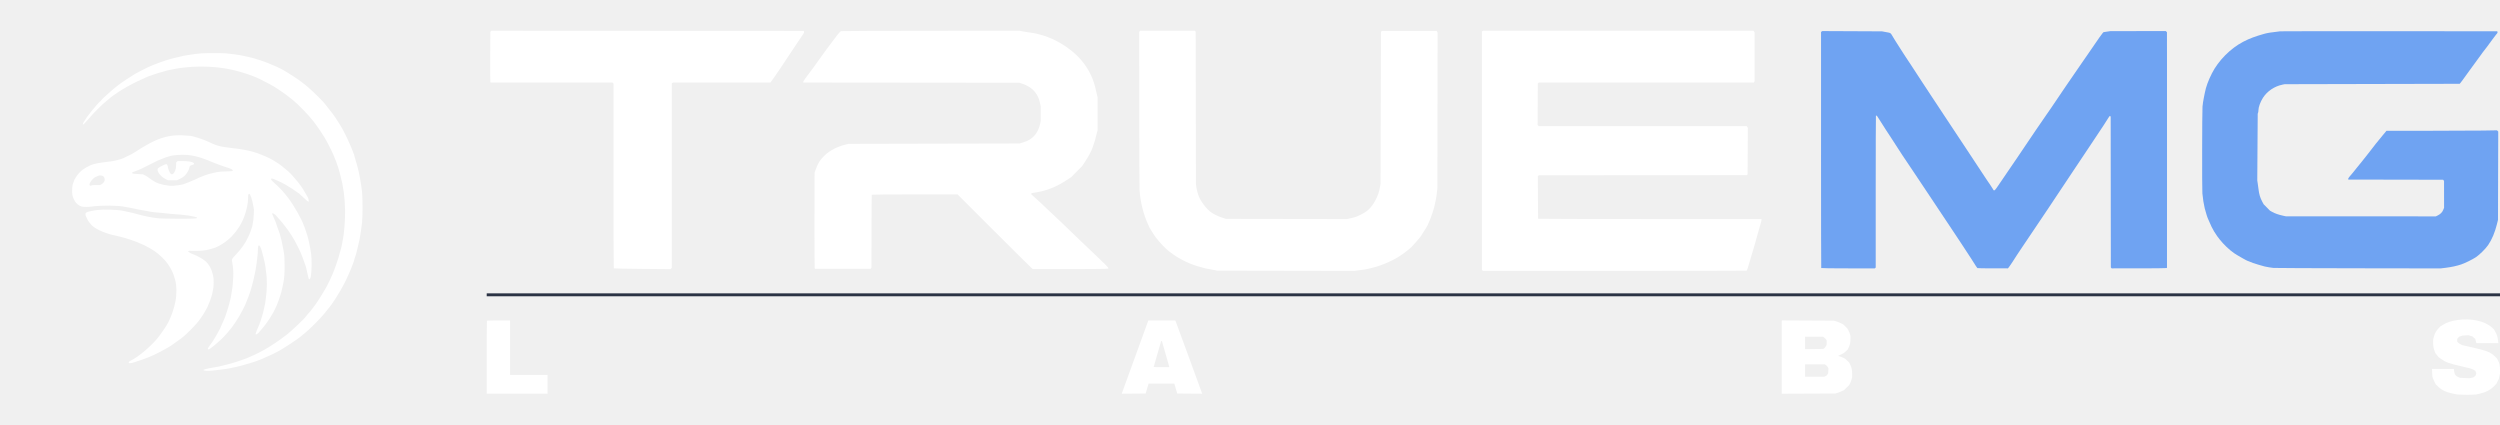
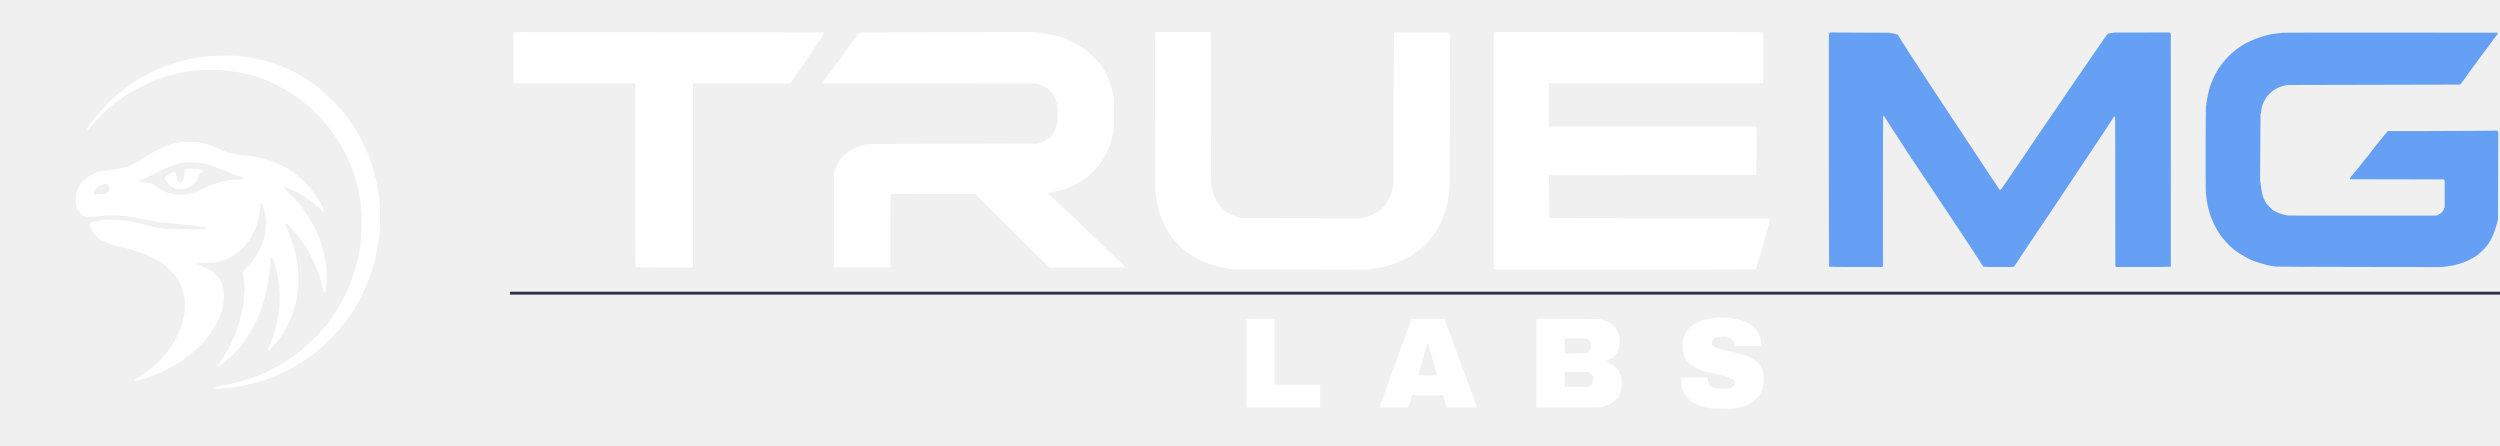
- <svg xmlns="http://www.w3.org/2000/svg" viewBox="0 0 6996 1188" role="img" aria-label="TrueMG Labs">
-   <g transform="scale(0.7424)">
+ <svg xmlns="http://www.w3.org/2000/svg" viewBox="0 0 7078 1260" role="img" aria-label="TrueMG Labs">
+   <g transform="scale(0.78735)">
    <g transform="translate(0,1600) scale(0.025,-0.025)" fill="#FFFFFF" stroke="none">
      <path d="M30400 55957 c-297 -16 -720 -59 -940 -94 -220 -35 -598 -91 -840 -124 -768 -105 -982 -149 -2060 -419 -187 -47 -520 -130 -740 -184 -821 -204 -2477 -801 -3440 -1242 -528 -241 -1624 -809 -2100 -1086 -590 -345 -2063 -1335 -2434 -1636 -184 -150 -429 -344 -546 -432 -225 -171 -418 -340 -1592 -1400 -171 -154 -354 -346 -408 -427 -53 -81 -151 -178 -217 -217 -65 -39 -332 -323 -591 -631 -260 -307 -536 -632 -615 -722 -79 -90 -204 -252 -278 -361 -74 -110 -192 -263 -262 -340 -114 -126 -263 -343 -696 -1013 -216 -334 -206 -561 14 -319 54 61 220 236 368 390 148 154 351 382 453 506 583 717 1913 2044 2524 2520 187 146 376 305 420 354 124 139 986 773 1403 1033 152 95 430 269 617 387 719 454 2073 1166 2860 1505 308 133 603 269 657 303 136 88 871 359 1323 488 209 60 422 131 472 159 51 28 280 93 509 144 229 52 529 139 668 194 138 54 485 138 771 186 286 48 664 121 840 162 176 41 500 94 720 119 220 24 553 61 740 82 1195 135 2877 157 4140 55 2107 -171 3829 -563 6000 -1368 547 -203 1543 -682 2440 -1172 805 -441 925 -512 1273 -757 172 -121 406 -279 520 -351 314 -199 918 -640 1261 -920 168 -138 414 -333 546 -433 671 -512 2476 -2380 3072 -3178 171 -230 399 -535 507 -678 203 -270 597 -862 1144 -1720 301 -472 1075 -1973 1331 -2582 244 -582 288 -689 440 -1078 157 -402 526 -1548 526 -1634 0 -25 63 -271 139 -546 425 -1525 659 -3281 692 -5200 24 -1413 -143 -3550 -352 -4500 -43 -198 -116 -563 -160 -812 -45 -249 -115 -537 -156 -640 -40 -103 -95 -296 -122 -428 -70 -351 -400 -1420 -556 -1800 -45 -110 -126 -335 -179 -500 -303 -935 -1266 -2951 -1690 -3540 -48 -66 -136 -217 -195 -335 -59 -118 -223 -384 -363 -590 -141 -206 -291 -442 -333 -525 -80 -157 -865 -1223 -1119 -1521 -80 -93 -265 -302 -411 -463 -146 -160 -293 -345 -327 -409 -114 -218 -2195 -2185 -2830 -2676 -482 -373 -1297 -962 -1638 -1185 -187 -123 -392 -257 -455 -299 -933 -620 -1772 -1089 -2765 -1547 -1211 -558 -1273 -583 -2220 -892 -165 -54 -462 -153 -659 -220 -404 -137 -1597 -460 -1841 -499 -88 -14 -268 -60 -400 -101 -132 -42 -497 -113 -811 -159 -315 -46 -711 -117 -880 -159 -170 -41 -410 -95 -534 -119 -231 -46 -397 -133 -347 -183 95 -94 798 -124 1312 -56 165 22 480 57 700 78 872 82 1752 214 2260 340 209 52 470 107 580 122 229 33 1212 293 1670 443 170 56 494 152 720 213 225 62 554 167 730 234 812 310 1131 440 1222 499 54 35 216 108 361 162 314 117 1446 662 1757 846 121 71 355 207 520 301 366 210 1934 1241 2396 1576 184 134 481 371 660 526 178 155 414 350 524 433 303 227 1686 1577 2220 2165 530 584 702 788 1026 1220 124 165 288 365 363 445 76 80 195 237 265 348 69 111 214 324 322 474 107 150 267 390 356 533 591 958 912 1505 1022 1741 70 149 190 374 268 501 77 128 192 355 255 505 63 150 272 615 464 1033 191 418 388 895 437 1060 48 165 128 376 176 469 47 93 114 299 147 457 34 159 105 389 159 511 54 123 134 394 178 603 44 209 133 578 197 820 205 766 368 1607 466 2396 53 420 127 980 164 1244 103 719 104 3773 2 4678 -40 351 -80 651 -89 666 -10 15 -53 304 -97 642 -44 338 -123 794 -176 1014 -53 220 -110 499 -126 620 -35 263 -450 1784 -595 2180 -56 154 -103 326 -103 383 -1 57 -46 192 -102 300 -55 108 -130 296 -165 417 -36 121 -106 301 -157 400 -51 99 -137 297 -190 440 -127 339 -665 1495 -792 1700 -54 88 -134 241 -177 340 -180 415 -1143 1960 -1598 2567 -399 531 -784 1023 -1271 1625 -285 353 -1603 1669 -2131 2128 -215 187 -483 422 -594 522 -112 101 -303 252 -424 337 -121 85 -274 203 -340 262 -268 241 -2259 1538 -2760 1799 -154 81 -352 185 -440 232 -251 134 -937 448 -980 448 -21 0 -151 53 -289 119 -523 248 -1616 649 -2243 823 -194 54 -383 113 -420 133 -38 19 -212 65 -388 103 -176 37 -574 130 -885 205 -311 75 -689 154 -840 175 -151 22 -572 84 -935 139 -363 54 -912 118 -1220 141 -624 46 -2827 46 -3660 -1z" />
      <path d="M26520 43595 c-1503 -101 -2804 -534 -4460 -1485 -714 -409 -983 -571 -1100 -661 -55 -43 -163 -110 -240 -149 -77 -40 -201 -119 -276 -176 -252 -192 -912 -540 -1832 -966 -362 -168 -1371 -434 -1832 -483 -220 -24 -849 -105 -1397 -181 -1084 -151 -1615 -302 -2108 -598 -124 -75 -244 -136 -267 -136 -23 0 -123 -62 -222 -138 -99 -75 -243 -170 -319 -210 -194 -101 -835 -791 -958 -1032 -57 -110 -148 -261 -204 -335 -55 -74 -113 -191 -127 -260 -15 -69 -77 -242 -139 -385 -93 -215 -119 -350 -150 -780 -62 -878 26 -1314 388 -1935 234 -401 636 -717 1052 -828 273 -73 1001 -73 1501 0 1439 208 4011 182 5050 -52 99 -22 459 -87 800 -145 341 -57 728 -138 860 -179 132 -41 510 -114 840 -162 330 -47 780 -129 1000 -181 220 -51 607 -113 860 -136 253 -24 865 -80 1360 -124 495 -45 981 -98 1080 -118 99 -20 306 -37 460 -38 354 -3 1780 -140 2269 -220 561 -91 1231 -246 1282 -297 107 -107 -50 -145 -708 -168 -1005 -37 -4364 -9 -5019 41 -919 71 -2277 343 -3524 706 -295 86 -642 164 -1920 435 -801 170 -2892 235 -3833 119 -689 -85 -1433 -246 -1627 -352 -142 -77 -161 -105 -172 -254 -7 -100 14 -219 54 -296 36 -70 115 -247 175 -392 132 -321 525 -849 832 -1119 668 -585 2172 -1205 3551 -1464 184 -34 412 -90 507 -124 95 -34 263 -78 373 -99 481 -89 2334 -717 2607 -883 70 -43 250 -120 400 -172 244 -83 464 -195 1313 -665 764 -423 1614 -1125 2248 -1858 531 -613 1106 -1620 1268 -2220 39 -143 124 -429 189 -636 240 -761 257 -2233 37 -3317 -217 -1075 -632 -2255 -1116 -3173 -229 -434 -819 -1321 -1340 -2014 -1001 -1331 -3082 -3113 -4317 -3698 -201 -95 -291 -207 -251 -311 40 -104 505 -42 935 126 201 79 390 143 420 143 30 0 161 38 291 85 130 47 425 153 656 235 1057 378 1752 700 3120 1446 773 421 1073 619 2200 1450 708 522 898 688 1617 1407 888 889 1167 1215 1709 1992 459 658 952 1543 1074 1925 28 88 87 232 131 320 162 320 426 1184 487 1588 34 226 81 482 105 568 24 86 47 446 51 800 5 574 -6 700 -108 1164 -196 892 -591 1610 -1163 2111 -348 305 -1330 854 -1763 986 -288 88 -828 392 -822 463 7 83 242 104 886 80 867 -32 1816 58 2336 222 198 62 469 141 603 175 749 190 2014 1010 2759 1788 834 871 1481 1889 1872 2948 371 1003 586 2015 587 2767 0 510 43 700 159 700 169 0 460 -829 623 -1780 l107 -620 -22 -660 c-20 -592 -86 -1119 -231 -1831 -41 -202 -387 -1161 -474 -1316 -22 -40 -93 -192 -157 -337 -367 -838 -1079 -1848 -1882 -2673 -599 -615 -608 -633 -509 -1135 146 -744 192 -1447 147 -2272 -48 -871 -109 -1582 -139 -1632 -12 -18 -67 -361 -124 -762 -56 -401 -146 -867 -198 -1036 -53 -168 -107 -378 -122 -466 -14 -88 -78 -322 -141 -520 -64 -198 -160 -504 -214 -680 -152 -499 -411 -1216 -459 -1274 -24 -29 -90 -177 -147 -329 -57 -152 -145 -349 -195 -437 -51 -88 -122 -250 -158 -360 -36 -110 -119 -281 -185 -380 -66 -99 -120 -197 -120 -218 0 -20 -72 -160 -160 -310 -88 -149 -235 -402 -327 -562 -315 -549 -487 -810 -761 -1157 -516 -654 -501 -911 32 -556 404 269 1699 1403 2036 1782 132 149 367 412 523 584 778 860 1696 2237 2305 3457 131 264 289 579 351 700 62 121 141 322 177 448 36 125 128 358 204 519 77 160 140 315 140 345 0 29 52 183 115 341 392 980 975 3467 1107 4727 32 308 86 767 118 1020 33 253 61 649 62 880 5 962 253 961 558 -3 94 -296 211 -735 261 -977 49 -242 135 -611 191 -820 55 -209 121 -587 145 -840 25 -253 62 -559 82 -680 172 -1013 156 -2619 -38 -3940 -42 -286 -88 -619 -102 -740 -14 -121 -76 -427 -137 -680 -61 -253 -150 -622 -197 -820 -127 -538 -590 -1900 -721 -2122 -39 -66 -146 -312 -238 -546 -153 -393 -176 -552 -79 -552 54 0 393 237 393 275 0 17 149 195 331 395 955 1050 1835 2420 2383 3710 337 792 716 1965 832 2574 36 190 109 535 161 766 162 707 225 1653 199 3000 -22 1204 -30 1285 -245 2420 -174 915 -259 1298 -325 1453 -34 81 -78 246 -98 366 -20 121 -90 346 -154 500 -65 155 -172 452 -238 661 -219 697 -371 1096 -590 1549 -225 468 -255 587 -158 625 60 23 542 -311 542 -375 0 -18 167 -210 371 -426 204 -216 424 -465 490 -553 65 -88 227 -295 361 -460 806 -1000 1475 -2061 2055 -3260 159 -330 307 -633 329 -674 87 -161 473 -1149 536 -1371 37 -129 117 -352 179 -495 130 -300 330 -1063 443 -1694 78 -431 162 -666 238 -666 74 0 192 250 233 495 136 809 151 2549 29 3405 -164 1155 -478 2567 -677 3046 -53 129 -120 333 -147 454 -28 121 -91 301 -140 400 -49 99 -112 252 -139 340 -263 842 -1447 2937 -2313 4092 -647 863 -1321 1593 -2113 2292 -380 335 -559 564 -507 649 35 57 368 -4 513 -94 72 -44 234 -116 359 -159 125 -43 285 -113 354 -156 69 -43 225 -117 346 -164 193 -76 779 -416 1600 -929 143 -89 368 -246 500 -349 132 -103 324 -236 427 -295 103 -59 226 -156 273 -217 47 -60 209 -209 361 -330 151 -121 341 -298 423 -393 147 -172 412 -367 500 -367 65 0 11 374 -86 593 -41 95 -200 374 -352 620 -152 246 -308 510 -346 587 -75 150 -584 868 -818 1153 -619 756 -1136 1324 -1463 1607 -910 786 -1306 1090 -1806 1385 -172 102 -385 235 -473 295 -208 143 -717 397 -1153 577 -191 79 -504 209 -697 289 -192 80 -485 187 -650 238 -165 50 -453 139 -640 196 -545 168 -1843 407 -2580 476 -374 34 -869 97 -1100 139 -231 41 -582 94 -780 116 -361 41 -1191 293 -1520 460 -595 303 -1597 706 -2220 892 -828 248 -1011 292 -1227 295 -114 1 -339 19 -500 39 -451 57 -1085 72 -1593 38z m1750 -2955 c603 -47 1755 -303 2219 -493 182 -75 385 -148 451 -164 66 -15 237 -80 380 -143 809 -358 2387 -945 3079 -1146 331 -96 539 -198 665 -324 l62 -61 -65 -65 c-53 -53 -213 -68 -952 -89 -973 -28 -1196 -54 -1970 -230 -915 -207 -1807 -533 -2759 -1007 -349 -173 -1455 -617 -1800 -722 -198 -60 -1095 -189 -1477 -212 -768 -46 -2093 236 -2671 568 -510 292 -675 400 -952 621 -165 132 -444 309 -620 393 l-320 152 -722 36 c-406 19 -761 55 -810 82 -106 56 -115 157 -18 191 39 13 178 68 310 123 132 55 384 151 560 213 176 62 653 285 1060 495 407 211 947 483 1200 605 253 122 559 273 680 335 121 62 328 144 460 181 132 37 313 110 402 161 90 52 307 131 483 176 176 45 382 108 458 139 375 156 1784 254 2667 185z m-12741 -3188 c84 -49 157 -141 206 -259 153 -369 -11 -726 -452 -985 l-183 -108 -600 0 c-407 0 -628 -16 -687 -50 -118 -67 -232 -63 -294 11 -172 208 461 1091 900 1255 118 44 284 119 368 165 187 103 540 89 742 -29z" />
      <path d="M26687 39620 l-119 -100 -18 -470 c-17 -409 -36 -512 -147 -790 -197 -494 -466 -674 -672 -450 -159 174 -361 642 -408 950 -51 326 -114 458 -237 490 -131 34 -1056 -420 -1251 -615 -316 -316 318 -1235 1125 -1629 l379 -186 681 3 680 2 425 205 c315 151 495 269 691 452 333 312 649 831 725 1190 68 324 93 351 426 450 314 94 364 159 230 301 -178 190 -840 297 -1832 297 l-559 0 -119 -100z" />
    </g>
  </g>
-   <g transform="translate(1362,82)">
+   <g transform="translate(1444,87)">
    <g transform="translate(0,681) scale(0.025,-0.025)" stroke="none">
      <g fill="#FFFFFF">
        <path d="M465 27020 l-58 -59 -15 -2770 c-8 -1524 0 -2802 18 -2841 l33 -70 6816 0 6815 0 61 -61 61 -61 -3 -10322 c-2 -5867 12 -10336 32 -10355 19 -18 1457 -45 3195 -61 l3160 -28 70 77 70 78 0 10325 0 10325 77 42 78 41 5439 0 5440 0 86 110 c125 160 843 1198 1065 1538 295 455 724 1099 1709 2569 l910 1356 -12 104 -12 103 -17488 9 -17488 9 -59 -58z" />
        <path d="M39653 27037 c-49 -18 -221 -200 -384 -405 -458 -576 -1855 -2468 -2161 -2925 -179 -268 -743 -1037 -1416 -1929 -166 -221 -278 -407 -266 -440 l22 -57 12086 -12 12086 -12 278 -88 c640 -203 1152 -536 1485 -965 307 -395 445 -712 569 -1304 l66 -320 0 -800 0 -800 -66 -300 c-181 -812 -569 -1408 -1152 -1768 -273 -168 -352 -202 -789 -341 l-351 -111 -9580 -21 -9580 -22 -300 -72 c-898 -215 -1753 -647 -2317 -1169 -555 -514 -833 -960 -1109 -1776 l-74 -220 -9 -5315 c-6 -2923 5 -5341 24 -5374 l33 -60 3113 -1 3113 0 48 65 47 66 6 4063 c3 2235 15 4080 27 4100 13 21 2011 36 4813 36 l4790 0 4138 -4134 c2275 -2274 4176 -4155 4224 -4180 l88 -46 3836 0 c2110 0 4003 12 4207 26 l369 26 19 50 c22 57 -449 537 -1427 1453 -693 648 -3219 3069 -3680 3525 -144 143 -513 492 -821 776 -307 284 -765 716 -1018 960 -460 444 -678 647 -1334 1239 l-350 316 13 64 12 65 180 30 c98 16 287 47 419 68 1108 179 2211 624 3280 1324 l560 366 620 626 620 626 263 400 c457 695 732 1203 890 1648 218 612 370 1114 408 1352 14 88 56 250 92 360 l67 200 0 1860 0 1860 -67 280 c-37 154 -105 451 -152 660 -425 1916 -1544 3522 -3281 4711 -1373 939 -2719 1447 -4380 1652 -176 22 -437 66 -580 99 l-260 59 -9960 -6 c-5478 -3 -9999 -20 -10047 -38z" />
        <path d="M73081 27003 l-41 -78 3 -8632 c2 -4748 18 -8831 36 -9073 101 -1383 432 -2698 970 -3860 66 -143 137 -296 156 -340 20 -44 107 -188 194 -320 88 -132 189 -294 225 -360 209 -379 985 -1283 1459 -1702 967 -852 2219 -1538 3517 -1926 650 -194 1101 -302 1480 -354 165 -23 381 -62 480 -87 l180 -46 7678 -14 7679 -14 341 41 c875 105 996 127 1782 328 1078 274 2363 850 3164 1418 90 64 252 177 360 252 187 130 549 429 780 644 172 160 902 995 1009 1154 55 80 204 315 333 521 129 206 275 440 325 520 50 80 106 181 125 225 20 44 83 188 142 320 184 414 294 707 421 1120 67 220 148 481 179 580 32 99 77 306 101 460 24 154 62 337 84 406 22 69 70 384 107 700 l66 574 11 8700 12 8700 -51 100 -50 100 -3067 0 -3067 0 -52 -52 -52 -52 -24 -8508 -24 -8508 -44 -260 c-110 -664 -270 -1122 -588 -1684 -416 -734 -817 -1122 -1520 -1473 -547 -273 -643 -308 -1159 -424 l-449 -100 -6776 10 -6776 11 -200 71 c-110 39 -290 99 -400 133 -249 78 -763 334 -1012 503 -573 388 -1285 1345 -1482 1993 -23 77 -72 239 -109 360 -36 121 -85 364 -108 540 l-41 320 -14 8515 -13 8515 -45 55 -46 55 -3073 0 -3074 0 -42 -77z" />
        <path d="M111470 27037 l-70 -41 0 -13357 0 -13356 77 -42 78 -41 14699 0 c8085 0 14727 11 14761 23 73 29 147 254 589 1797 45 154 107 361 140 460 63 190 147 481 240 830 105 394 171 630 288 1030 333 1138 450 1584 428 1620 l-25 40 -12447 1 c-6847 0 -12469 14 -12496 31 l-47 30 -13 2367 -12 2367 52 52 52 52 11644 8 11643 7 44 44 44 44 13 2601 14 2601 -64 97 -64 98 -11636 0 -11636 0 -65 65 -65 65 9 2319 10 2320 55 55 56 56 12035 0 12036 0 42 77 41 78 0 2733 0 2734 -61 88 -61 87 -15129 1 -15129 0 -70 -41z" />
      </g>
-       <g fill="#6FA3F2">
+       <g fill="#65A0F5">
        <path d="M149428 26991 l-69 -51 0 -13193 c0 -7256 10 -13210 23 -13230 14 -22 1228 -37 3012 -37 l2990 0 48 48 48 48 0 8485 c0 4667 11 8496 24 8510 51 51 137 -27 250 -225 101 -177 300 -490 866 -1360 66 -102 354 -541 640 -976 286 -435 601 -923 700 -1084 99 -162 321 -503 493 -760 172 -256 505 -753 740 -1103 235 -350 445 -663 467 -695 22 -31 510 -762 1084 -1623 574 -861 1170 -1754 1324 -1985 154 -231 405 -609 558 -840 153 -231 503 -754 776 -1163 274 -408 516 -772 538 -808 22 -36 195 -296 384 -577 189 -282 556 -836 816 -1232 1081 -1646 1205 -1838 1541 -2380 75 -121 155 -233 178 -249 22 -17 800 -30 1727 -30 l1686 -1 119 135 c65 75 217 295 338 490 237 384 977 1507 1354 2055 228 331 2457 3644 2617 3889 44 67 699 1051 1456 2187 757 1135 1423 2135 1480 2222 180 274 1884 2825 1961 2936 156 223 1269 1899 1393 2098 72 114 250 393 396 620 l265 412 64 -13 65 -12 10 -8456 10 -8455 45 -54 45 -54 3045 1 c1675 0 3068 15 3097 33 l52 33 3 9997 c2 5498 1 11430 -2 13183 l-5 3187 -64 64 -64 64 -3106 -3 -3106 -4 -378 -57 -379 -56 -90 -91 c-86 -86 -510 -688 -1208 -1715 -174 -255 -384 -561 -468 -680 -84 -119 -276 -396 -427 -616 -151 -220 -458 -665 -682 -990 -1061 -1535 -1504 -2184 -2993 -4392 -102 -151 -291 -424 -420 -606 -395 -558 -1826 -2658 -2692 -3952 -243 -363 -534 -795 -646 -960 -362 -533 -933 -1370 -1216 -1780 -151 -220 -481 -706 -734 -1080 -645 -958 -666 -976 -803 -710 -42 83 -173 285 -290 450 -117 165 -304 439 -414 609 -110 170 -319 485 -464 700 -262 388 -699 1050 -1710 2591 -288 440 -580 881 -649 980 -69 99 -254 378 -411 620 -158 242 -361 548 -451 680 -281 410 -2516 3790 -2639 3990 -64 104 -235 365 -380 580 -145 214 -333 498 -417 630 -84 132 -354 546 -599 920 -245 374 -615 940 -823 1259 -207 318 -435 660 -505 760 -71 99 -211 316 -313 481 -101 165 -291 462 -420 660 -130 198 -296 457 -368 575 -72 117 -167 271 -211 341 -44 69 -139 228 -212 352 -169 288 -192 306 -474 358 -129 23 -333 61 -454 84 l-220 41 -3341 16 -3341 15 -70 -51z" />
        <path d="M200748 27015 c-12 -12 -199 -36 -415 -54 -432 -34 -1041 -135 -1353 -224 -1056 -300 -1666 -529 -2360 -890 -1428 -741 -2792 -2118 -3512 -3547 -409 -812 -663 -1509 -787 -2160 -25 -132 -70 -357 -100 -500 -79 -379 -135 -742 -162 -1060 -43 -494 -55 -9253 -14 -9700 56 -610 149 -1204 259 -1660 102 -419 325 -1132 377 -1200 16 -22 80 -166 140 -320 130 -331 384 -846 530 -1076 305 -481 394 -610 605 -874 491 -615 1084 -1182 1642 -1570 290 -202 1442 -860 1505 -860 28 0 101 -26 164 -59 200 -104 621 -251 1093 -383 253 -70 546 -153 651 -184 105 -31 330 -75 500 -97 170 -23 390 -53 489 -68 99 -14 4347 -33 9440 -40 l9260 -14 540 64 c656 78 1322 222 1791 386 457 161 1227 540 1629 803 397 259 1101 959 1378 1369 420 622 746 1395 972 2303 l125 500 14 4945 15 4946 -71 71 -71 71 -1581 -27 c-870 -14 -3652 -26 -6184 -26 l-4603 0 -358 -430 c-730 -878 -909 -1102 -1673 -2099 -240 -314 -558 -715 -706 -891 -148 -176 -383 -466 -523 -644 -337 -431 -699 -871 -887 -1081 -88 -98 -148 -202 -140 -243 l14 -72 5305 -10 5304 -10 53 -64 53 -63 2 -1507 2 -1506 -91 -224 c-110 -274 -304 -474 -603 -623 l-226 -113 -8400 4 -8400 4 -320 70 c-469 102 -882 246 -1179 409 l-261 145 -360 364 -361 364 -139 260 c-255 475 -361 834 -439 1480 -25 209 -65 499 -88 643 l-43 264 25 3744 25 3744 40 105 c22 58 40 190 41 293 1 337 223 944 505 1380 483 748 1297 1294 2194 1474 l240 48 9794 23 9795 22 117 140 c64 77 166 212 225 299 139 203 491 691 749 1038 529 712 1029 1396 1202 1646 106 153 235 331 287 397 354 447 648 839 1069 1427 120 168 302 408 403 532 l184 226 -13 87 -12 88 -12145 8 c-6680 5 -12155 -1 -12167 -13z" />
      </g>
    </g>
    <rect x="0" y="738.9" width="5634" height="8.2" fill="#2B3344" />
-     <g transform="translate(0,811.8) scale(0.990158)">
+     <g transform="translate(2084.8,811.8) scale(1.21409)">
      <g transform="translate(0,214) scale(0.025,-0.025)" fill="#FFFFFF" stroke="none">
-         <path d="M222840 8497 c-768 -110 -1249 -270 -1730 -574 l-265 -167 -213 -230 c-269 -292 -413 -558 -513 -949 l-79 -310 0 -328 c0 -384 42 -635 159 -948 l85 -227 177 -228 178 -228 270 -198 c528 -386 958 -545 2241 -830 1034 -229 1239 -289 1484 -428 l173 -100 59 -139 58 -140 -45 -135 -44 -135 -117 -99 -117 -98 -231 -48 -230 -48 -520 21 -520 22 -140 49 c-194 68 -389 220 -461 359 -33 64 -71 225 -85 358 l-25 241 -1240 0 -1240 0 23 -430 23 -430 61 -192 c34 -105 120 -303 191 -440 l131 -248 243 -240 c425 -418 954 -666 1759 -826 l400 -80 620 -27 c341 -15 827 -15 1080 -1 l460 27 368 81 c734 163 1254 433 1683 876 l250 259 138 287 139 287 61 291 61 291 0 396 c0 490 -53 751 -214 1058 l-126 240 -223 220 c-523 519 -905 663 -3036 1141 l-660 148 -228 115 c-125 64 -256 156 -290 205 l-63 90 0 148 0 148 101 119 100 120 190 66 189 65 341 24 342 23 230 -67 230 -67 156 -141 157 -141 38 -128 c21 -70 50 -176 63 -237 l25 -110 1243 0 1243 0 -29 290 c-38 384 -143 714 -328 1025 l-151 255 -213 195 c-795 727 -2338 1069 -3847 852z" />
-         <path d="M27 8413 c-15 -14 -27 -1877 -27 -4140 l0 -4113 3440 0 3440 0 0 1060 0 1060 -2120 0 -2120 0 0 3080 0 3080 -1293 0 c-712 0 -1306 -12 -1320 -27z" />
-         <path d="M74756 8330 c-196 -510 -2956 -8106 -2956 -8135 l0 -36 1348 10 1347 11 164 560 164 560 1456 0 1456 0 164 -560 164 -560 1413 -11 1413 -10 -29 70 c-15 39 -683 1867 -1483 4063 -801 2195 -1475 4027 -1498 4070 l-42 78 -1519 0 -1520 0 -42 -110z m1695 -2653 c61 -229 246 -869 410 -1420 165 -552 299 -1025 299 -1050 l0 -47 -880 0 c-484 0 -880 12 -880 27 0 15 124 443 276 950 263 879 423 1436 523 1816 l45 172 48 -16 48 -16 111 -416z" />
-         <path d="M146429 8416 l-29 -29 0 -4115 0 -4115 3030 13 3030 12 239 71 c131 39 356 128 500 197 l261 127 284 282 285 281 106 209 c58 115 133 313 165 439 l60 229 0 369 c0 457 -53 722 -209 1042 l-120 249 -233 222 -233 222 -253 120 c-138 65 -310 130 -382 143 -71 14 -130 38 -130 55 0 17 86 63 190 102 259 98 477 236 683 434 l174 165 111 220 c151 300 208 568 210 987 l1 353 -48 180 c-27 99 -104 286 -173 415 l-125 235 -227 227 -227 227 -294 148 c-162 81 -403 178 -535 215 l-240 68 -2921 15 -2920 15 -30 -29z m4781 -1917 c82 -56 176 -154 210 -218 l60 -117 0 -229 0 -230 -81 -162 c-44 -90 -129 -199 -190 -243 l-109 -80 -1030 -12 -1030 -12 0 702 0 702 1011 0 1010 0 149 -101z m194 -3110 c75 -50 169 -153 209 -230 l72 -139 -17 -267 -17 -267 -75 -128 -76 -129 -139 -74 -140 -75 -1090 0 -1091 0 0 700 0 700 1114 0 1114 0 136 -91z" />
+         <g transform="translate(0.0,0)">
+           <path d="M27 8413 c-15 -14 -27 -1877 -27 -4140 l0 -4113 3440 0 3440 0 0 1060 0 1060 -2120 0 -2120 0 0 3080 0 3080 -1293 0 c-712 0 -1306 -12 -1320 -27z" />
+         </g>
+         <g transform="translate(-59378.2,0)">
+           <path d="M74756 8330 c-196 -510 -2956 -8106 -2956 -8135 l0 -36 1348 10 1347 11 164 560 164 560 1456 0 1456 0 164 -560 164 -560 1413 -11 1413 -10 -29 70 c-15 39 -683 1867 -1483 4063 -801 2195 -1475 4027 -1498 4070 l-42 78 -1519 0 -1520 0 -42 -110z m1695 -2653 c61 -229 246 -869 410 -1420 165 -552 299 -1025 299 -1050 l0 -47 -880 0 c-484 0 -880 12 -880 27 0 15 124 443 276 950 263 879 423 1436 523 1816 l45 172 48 -16 48 -16 111 -416z" />
+         </g>
+         <g transform="translate(-119347.3,0)">
+           <path d="M146429 8416 l-29 -29 0 -4115 0 -4115 3030 13 3030 12 239 71 c131 39 356 128 500 197 l261 127 284 282 285 281 106 209 c58 115 133 313 165 439 l60 229 0 369 c0 457 -53 722 -209 1042 l-120 249 -233 222 -233 222 -253 120 c-138 65 -310 130 -382 143 -71 14 -130 38 -130 55 0 17 86 63 190 102 259 98 477 236 683 434 l174 165 111 220 c151 300 208 568 210 987 l1 353 -48 180 c-27 99 -104 286 -173 415 l-125 235 -227 227 -227 227 -294 148 c-162 81 -403 178 -535 215 l-240 68 -2921 15 -2920 15 -30 -29z m4781 -1917 c82 -56 176 -154 210 -218 l60 -117 0 -229 0 -230 -81 -162 c-44 -90 -129 -199 -190 -243 l-109 -80 -1030 -12 -1030 -12 0 702 0 702 1011 0 1010 0 149 -101z m194 -3110 c75 -50 169 -153 209 -230 l72 -139 -17 -267 -17 -267 -75 -128 -76 -129 -139 -74 -140 -75 -1090 0 -1091 0 0 700 0 700 1114 0 1114 0 136 -91z" />
+         </g>
+         <g transform="translate(-179354.5,0)">
+           <path d="M222840 8497 c-768 -110 -1249 -270 -1730 -574 l-265 -167 -213 -230 c-269 -292 -413 -558 -513 -949 l-79 -310 0 -328 c0 -384 42 -635 159 -948 l85 -227 177 -228 178 -228 270 -198 c528 -386 958 -545 2241 -830 1034 -229 1239 -289 1484 -428 l173 -100 59 -139 58 -140 -45 -135 -44 -135 -117 -99 -117 -98 -231 -48 -230 -48 -520 21 -520 22 -140 49 c-194 68 -389 220 -461 359 -33 64 -71 225 -85 358 l-25 241 -1240 0 -1240 0 23 -430 23 -430 61 -192 c34 -105 120 -303 191 -440 l131 -248 243 -240 c425 -418 954 -666 1759 -826 l400 -80 620 -27 c341 -15 827 -15 1080 -1 l460 27 368 81 c734 163 1254 433 1683 876 l250 259 138 287 139 287 61 291 61 291 0 396 c0 490 -53 751 -214 1058 l-126 240 -223 220 c-523 519 -905 663 -3036 1141 l-660 148 -228 115 c-125 64 -256 156 -290 205 l-63 90 0 148 0 148 101 119 100 120 190 66 189 65 341 24 342 23 230 -67 230 -67 156 -141 157 -141 38 -128 c21 -70 50 -176 63 -237 l25 -110 1243 0 1243 0 -29 290 c-38 384 -143 714 -328 1025 l-151 255 -213 195 c-795 727 -2338 1069 -3847 852z" />
+         </g>
      </g>
    </g>
  </g>
</svg>
